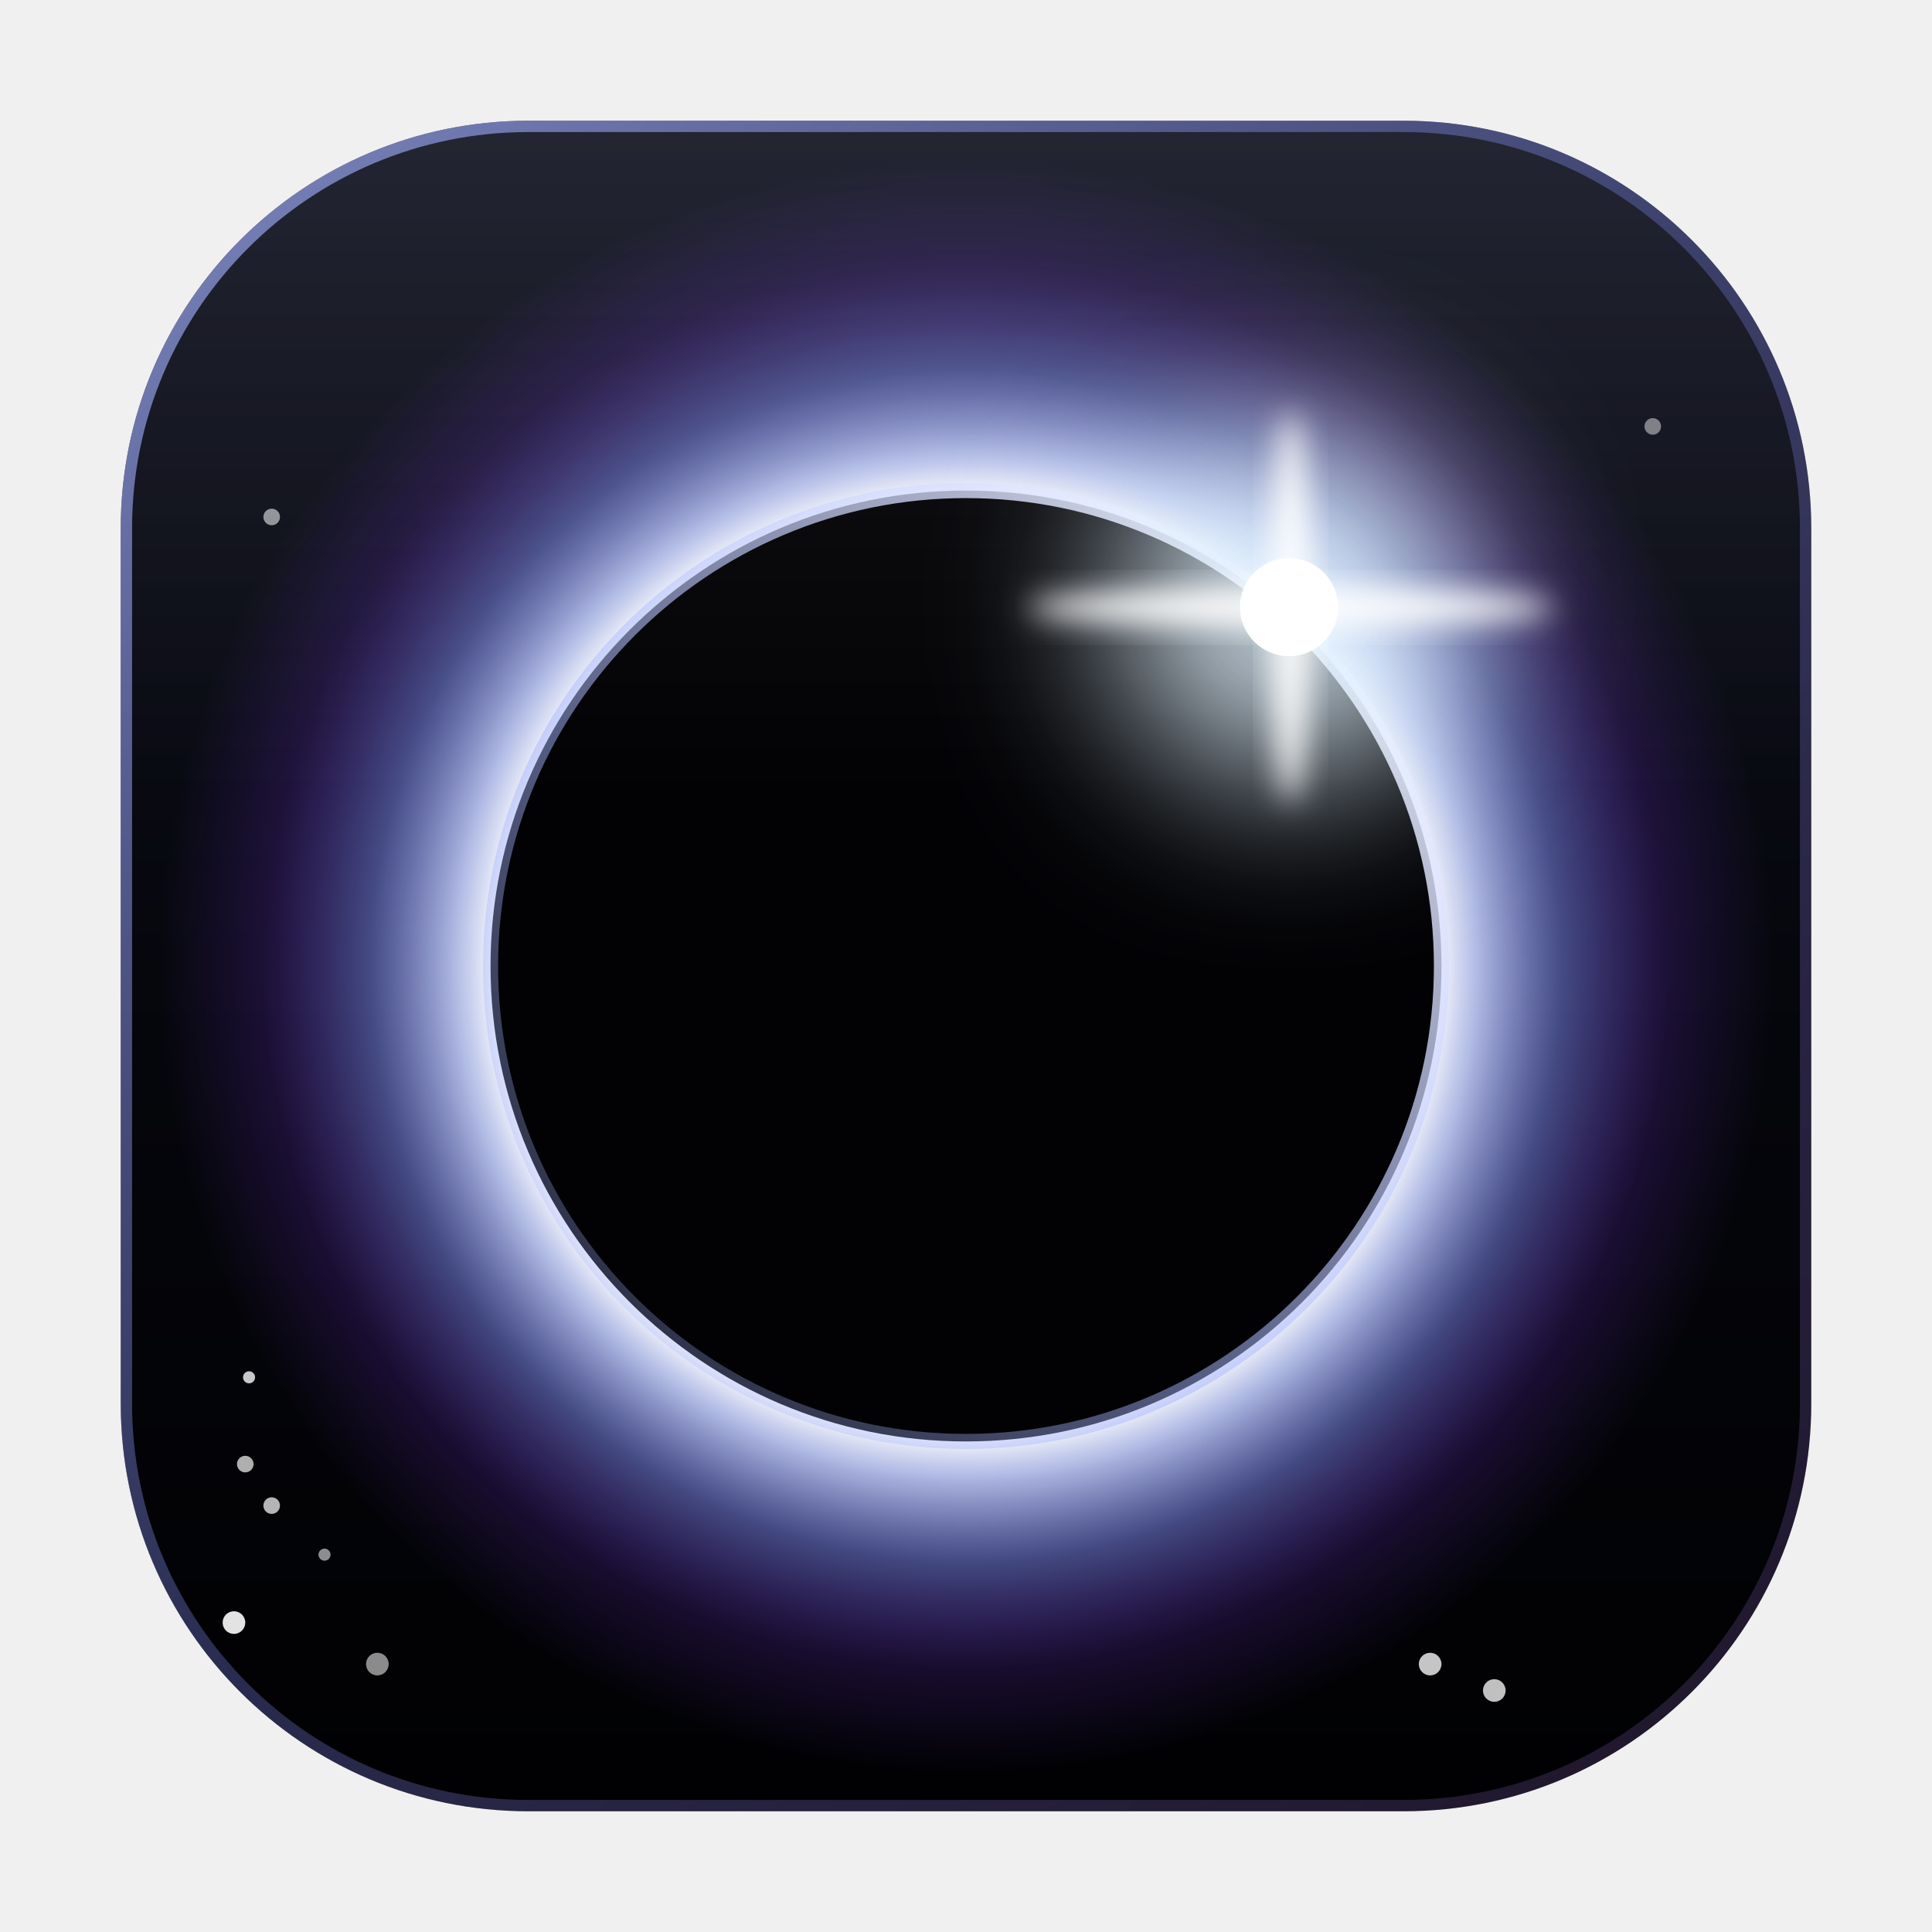
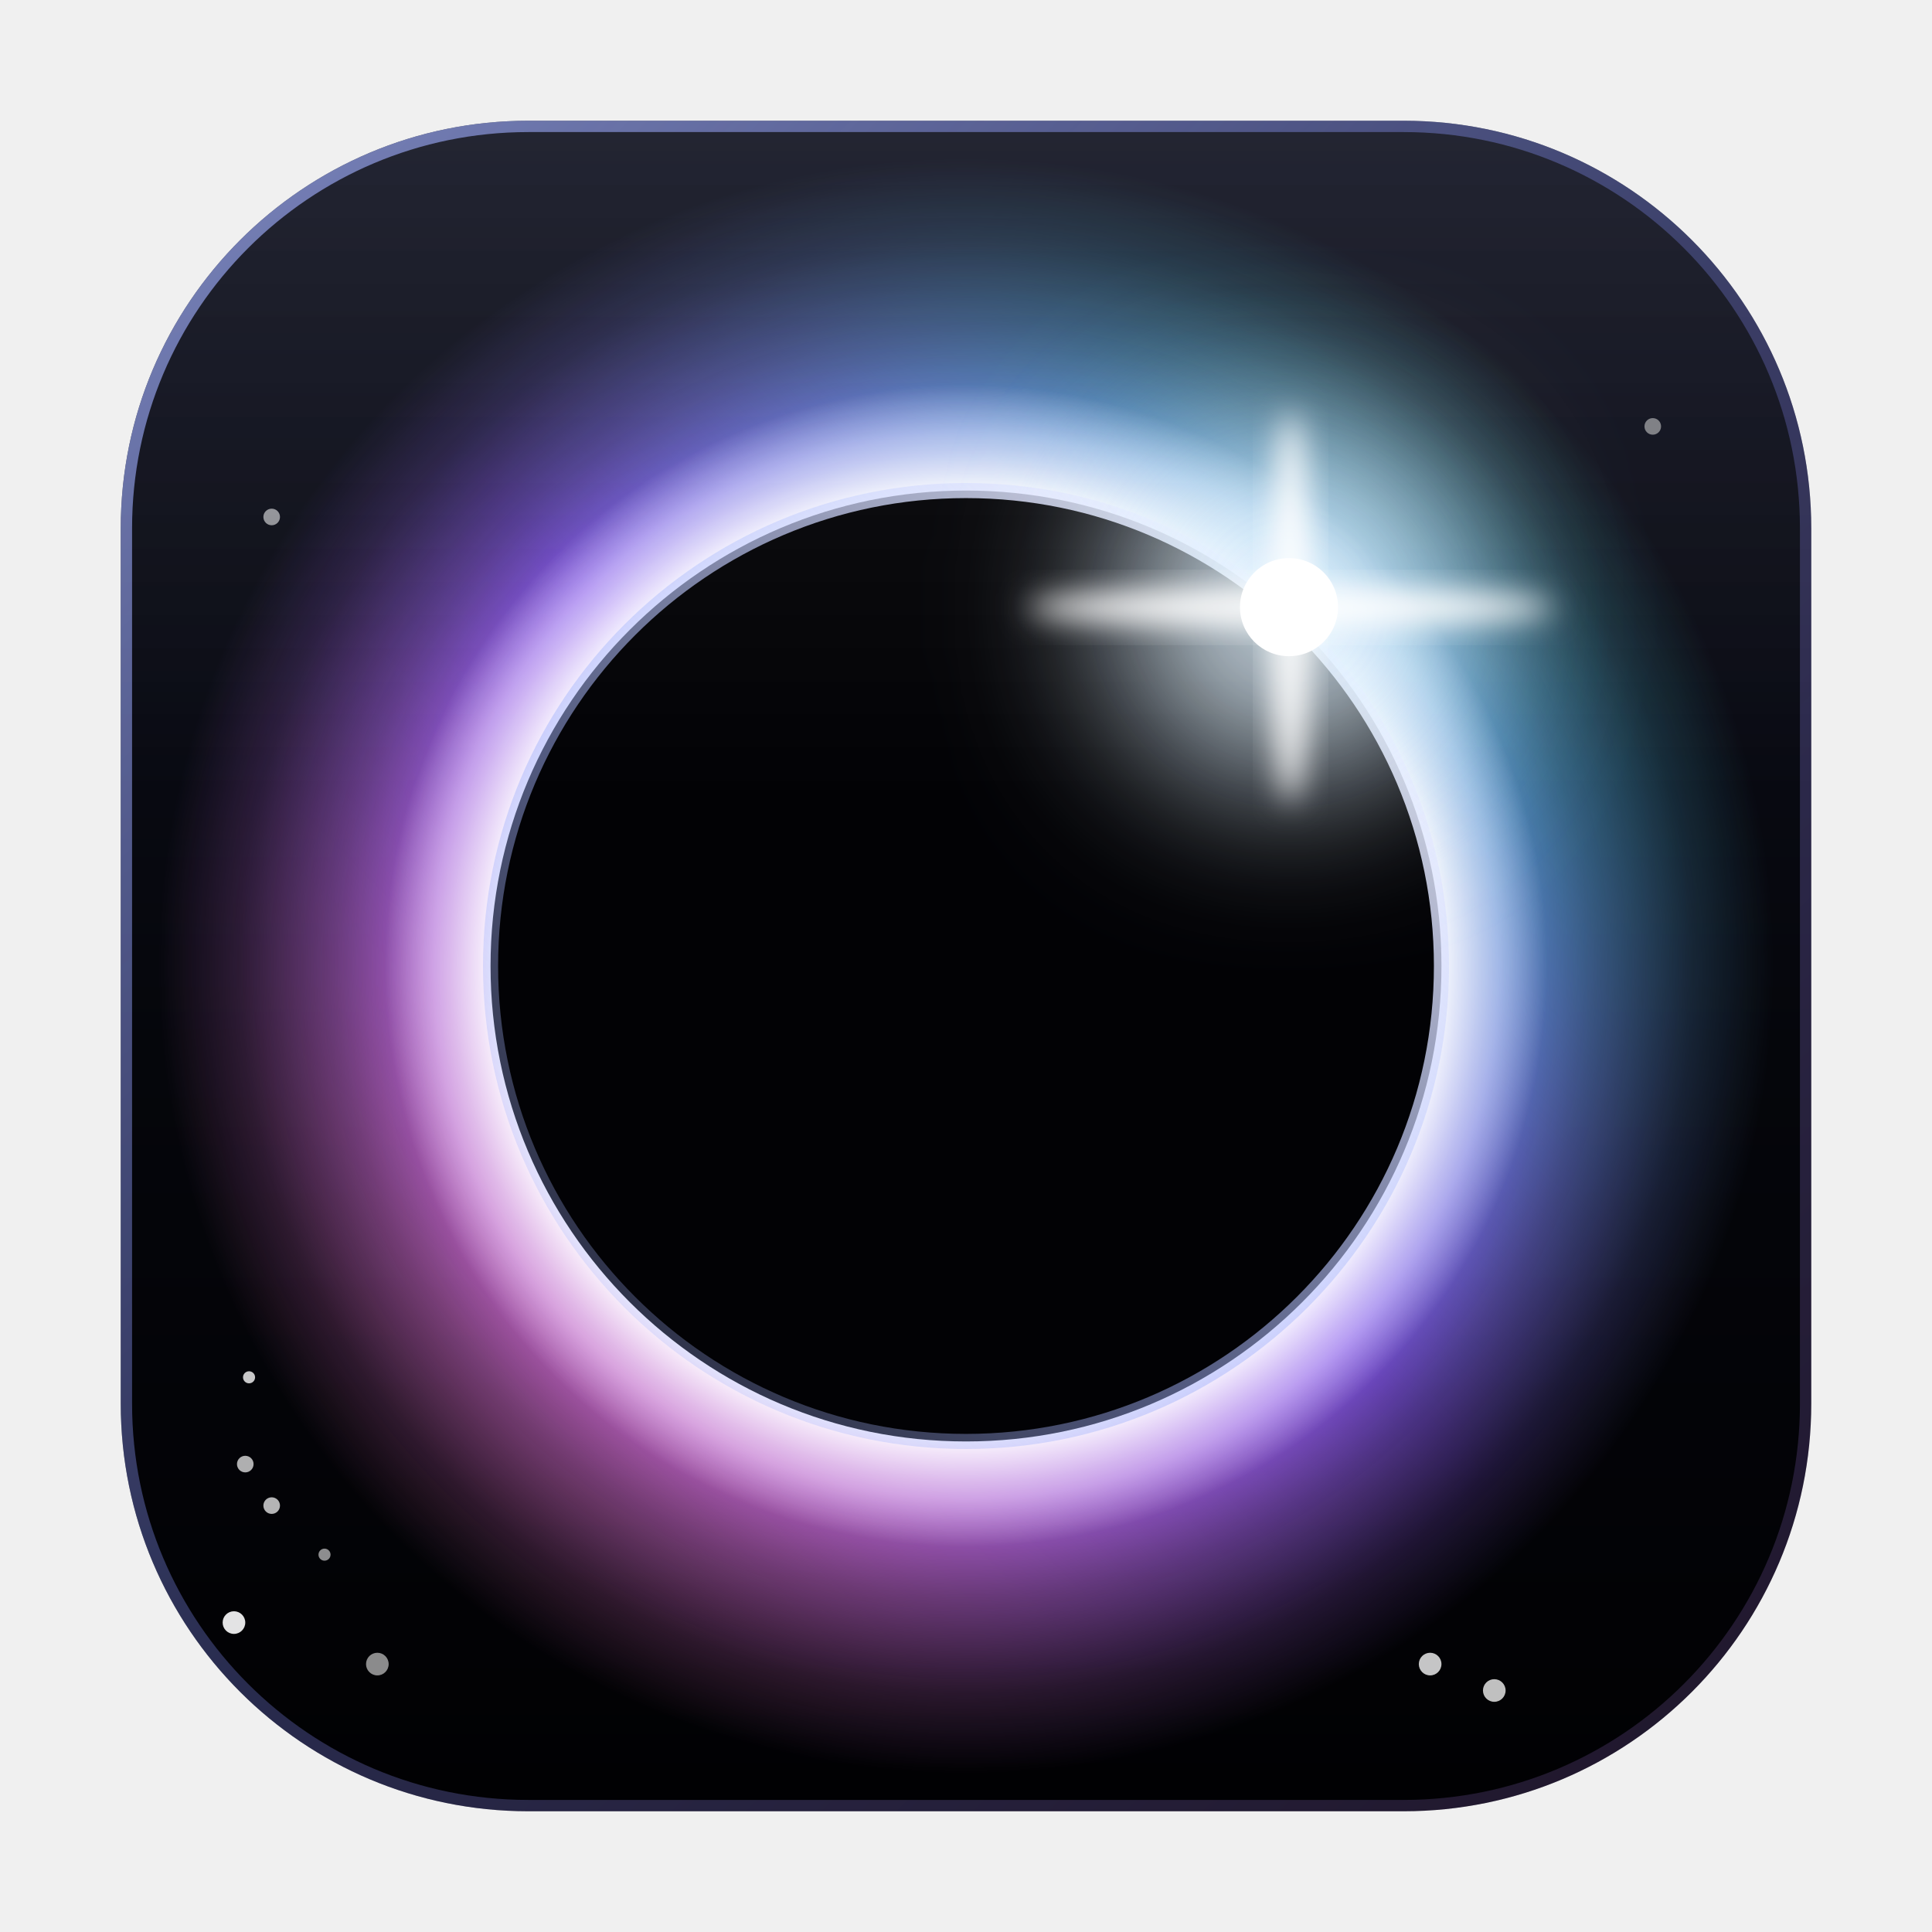
<svg xmlns="http://www.w3.org/2000/svg" viewBox="0 0 512 512" width="512" height="512">
  <defs>
    <linearGradient id="bg" x1="0" y1="0" x2="0" y2="1">
      <stop offset="0" stop-color="#101221" />
      <stop offset=".55" stop-color="#05060b" />
      <stop offset="1" stop-color="#010103" />
    </linearGradient>
    <linearGradient id="edge" x1="0" y1="0" x2="1" y2="1">
      <stop offset="0" stop-color="#a5b4fc" stop-opacity=".7" />
      <stop offset=".5" stop-color="#818cf8" stop-opacity=".3" />
      <stop offset="1" stop-color="#c084fc" stop-opacity=".15" />
    </linearGradient>
    <linearGradient id="sheen" x1="0" y1="0" x2="0" y2="1">
      <stop offset="0" stop-color="#fff" stop-opacity=".08" />
      <stop offset=".4" stop-color="#fff" stop-opacity="0" />
    </linearGradient>
    <filter id="b4" x="-50%" y="-50%" width="200%" height="200%">
      <feGaussianBlur stdDeviation="4" />
    </filter>
    <filter id="b10" x="-100%" y="-100%" width="300%" height="300%">
      <feGaussianBlur stdDeviation="10" />
    </filter>
    <filter id="b22" x="-100%" y="-100%" width="300%" height="300%">
      <feGaussianBlur stdDeviation="22" />
    </filter>
    <clipPath id="tile">
      <rect x="32" y="32" width="448" height="448" rx="108" />
    </clipPath>
    <radialGradient id="corona" cx="256" cy="256" r="214" gradientUnits="userSpaceOnUse">
      <stop offset=".58" stop-color="#ffffff" />
      <stop offset=".63" stop-color="#c7d2fe" stop-opacity=".9" />
      <stop offset=".74" stop-color="#818cf8" stop-opacity=".5" />
      <stop offset=".87" stop-color="#7c3aed" stop-opacity=".18" />
      <stop offset="1" stop-color="#7c3aed" stop-opacity="0" />
    </radialGradient>
    <linearGradient id="limb" x1="1" y1="0" x2="0" y2="1">
      <stop offset="0" stop-color="#fff" />
      <stop offset=".6" stop-color="#a5b4fc" stop-opacity=".5" />
      <stop offset="1" stop-color="#a5b4fc" stop-opacity=".15" />
    </linearGradient>
+     <linearGradient id="hue" x1="430" y1="80" x2="80" y2="430" gradientUnits="userSpaceOnUse">
+       <stop offset="0" stop-color="#2dd4bf" />
+       <stop offset=".5" stop-color="#8b5cf6" />
+       <stop offset="1" stop-color="#f472b6" />
+     </linearGradient>
+     <radialGradient id="glowshape" cx="256" cy="256" r="214" gradientUnits="userSpaceOnUse">
+       <stop offset=".58" stop-color="#fff" />
+       <stop offset=".66" stop-color="#fff" stop-opacity=".95" />
+       <stop offset=".78" stop-color="#fff" stop-opacity=".55" />
+       <stop offset=".9" stop-color="#fff" stop-opacity=".2" />
+       <stop offset="1" stop-color="#fff" stop-opacity="0" />
+     </radialGradient>
+     <mask id="ring">
+       <circle cx="256" cy="256" r="214" fill="url(#glowshape)" />
+     </mask>
+     <radialGradient id="hot" cx="256" cy="256" r="214" gradientUnits="userSpaceOnUse">
+       <stop offset=".58" stop-color="#fff" />
+       <stop offset=".64" stop-color="#fff" stop-opacity=".55" />
+       <stop offset=".72" stop-color="#fff" stop-opacity="0" />
+     </radialGradient>
  </defs>
  <g clip-path="url(#tile)">
    <rect x="32" y="32" width="448" height="448" fill="url(#bg)" />
    <circle cx="65" cy="388" r="2.2" fill="#fff" opacity="0.68" />
    <circle cx="66" cy="365" r="1.6" fill="#fff" opacity="0.78" />
    <circle cx="72" cy="399" r="2.2" fill="#fff" opacity="0.70" />
    <circle cx="438" cy="113" r="2.2" fill="#fff" opacity="0.45" />
    <circle cx="396" cy="448" r="3" fill="#fff" opacity="0.75" />
    <circle cx="86" cy="412" r="1.6" fill="#fff" opacity="0.55" />
    <circle cx="72" cy="137" r="2.2" fill="#fff" opacity="0.55" />
    <circle cx="100" cy="441" r="3" fill="#fff" opacity="0.54" />
    <circle cx="379" cy="441" r="3" fill="#fff" opacity="0.77" />
    <circle cx="62" cy="430" r="3" fill="#fff" opacity="0.89" />
-     <circle cx="256" cy="256" r="214" fill="url(#corona)" />
+     <rect x="32" y="32" width="448" height="448" fill="url(#hue)" mask="url(#ring)" />
+     <circle cx="256" cy="256" r="214" fill="url(#hot)" />
    <circle cx="256" cy="256" r="126" fill="#020205" />
    <circle cx="256" cy="256" r="126" fill="none" stroke="url(#limb)" stroke-width="4" />
    <circle cx="341.6" cy="160.9" r="46" fill="#e0f2fe" opacity=".85" filter="url(#b22)" />
    <ellipse cx="342" cy="161" rx="70" ry="5" fill="#fff" filter="url(#b4)" />
    <ellipse cx="342" cy="161" rx="5" ry="52" fill="#fff" filter="url(#b4)" />
    <circle cx="341.6" cy="160.9" r="13" fill="#fff" />
    <rect x="32" y="32" width="448" height="448" fill="url(#sheen)" />
  </g>
  <rect x="33.5" y="33.5" width="445" height="445" rx="106.5" fill="none" stroke="url(#edge)" stroke-width="3" />
</svg>
